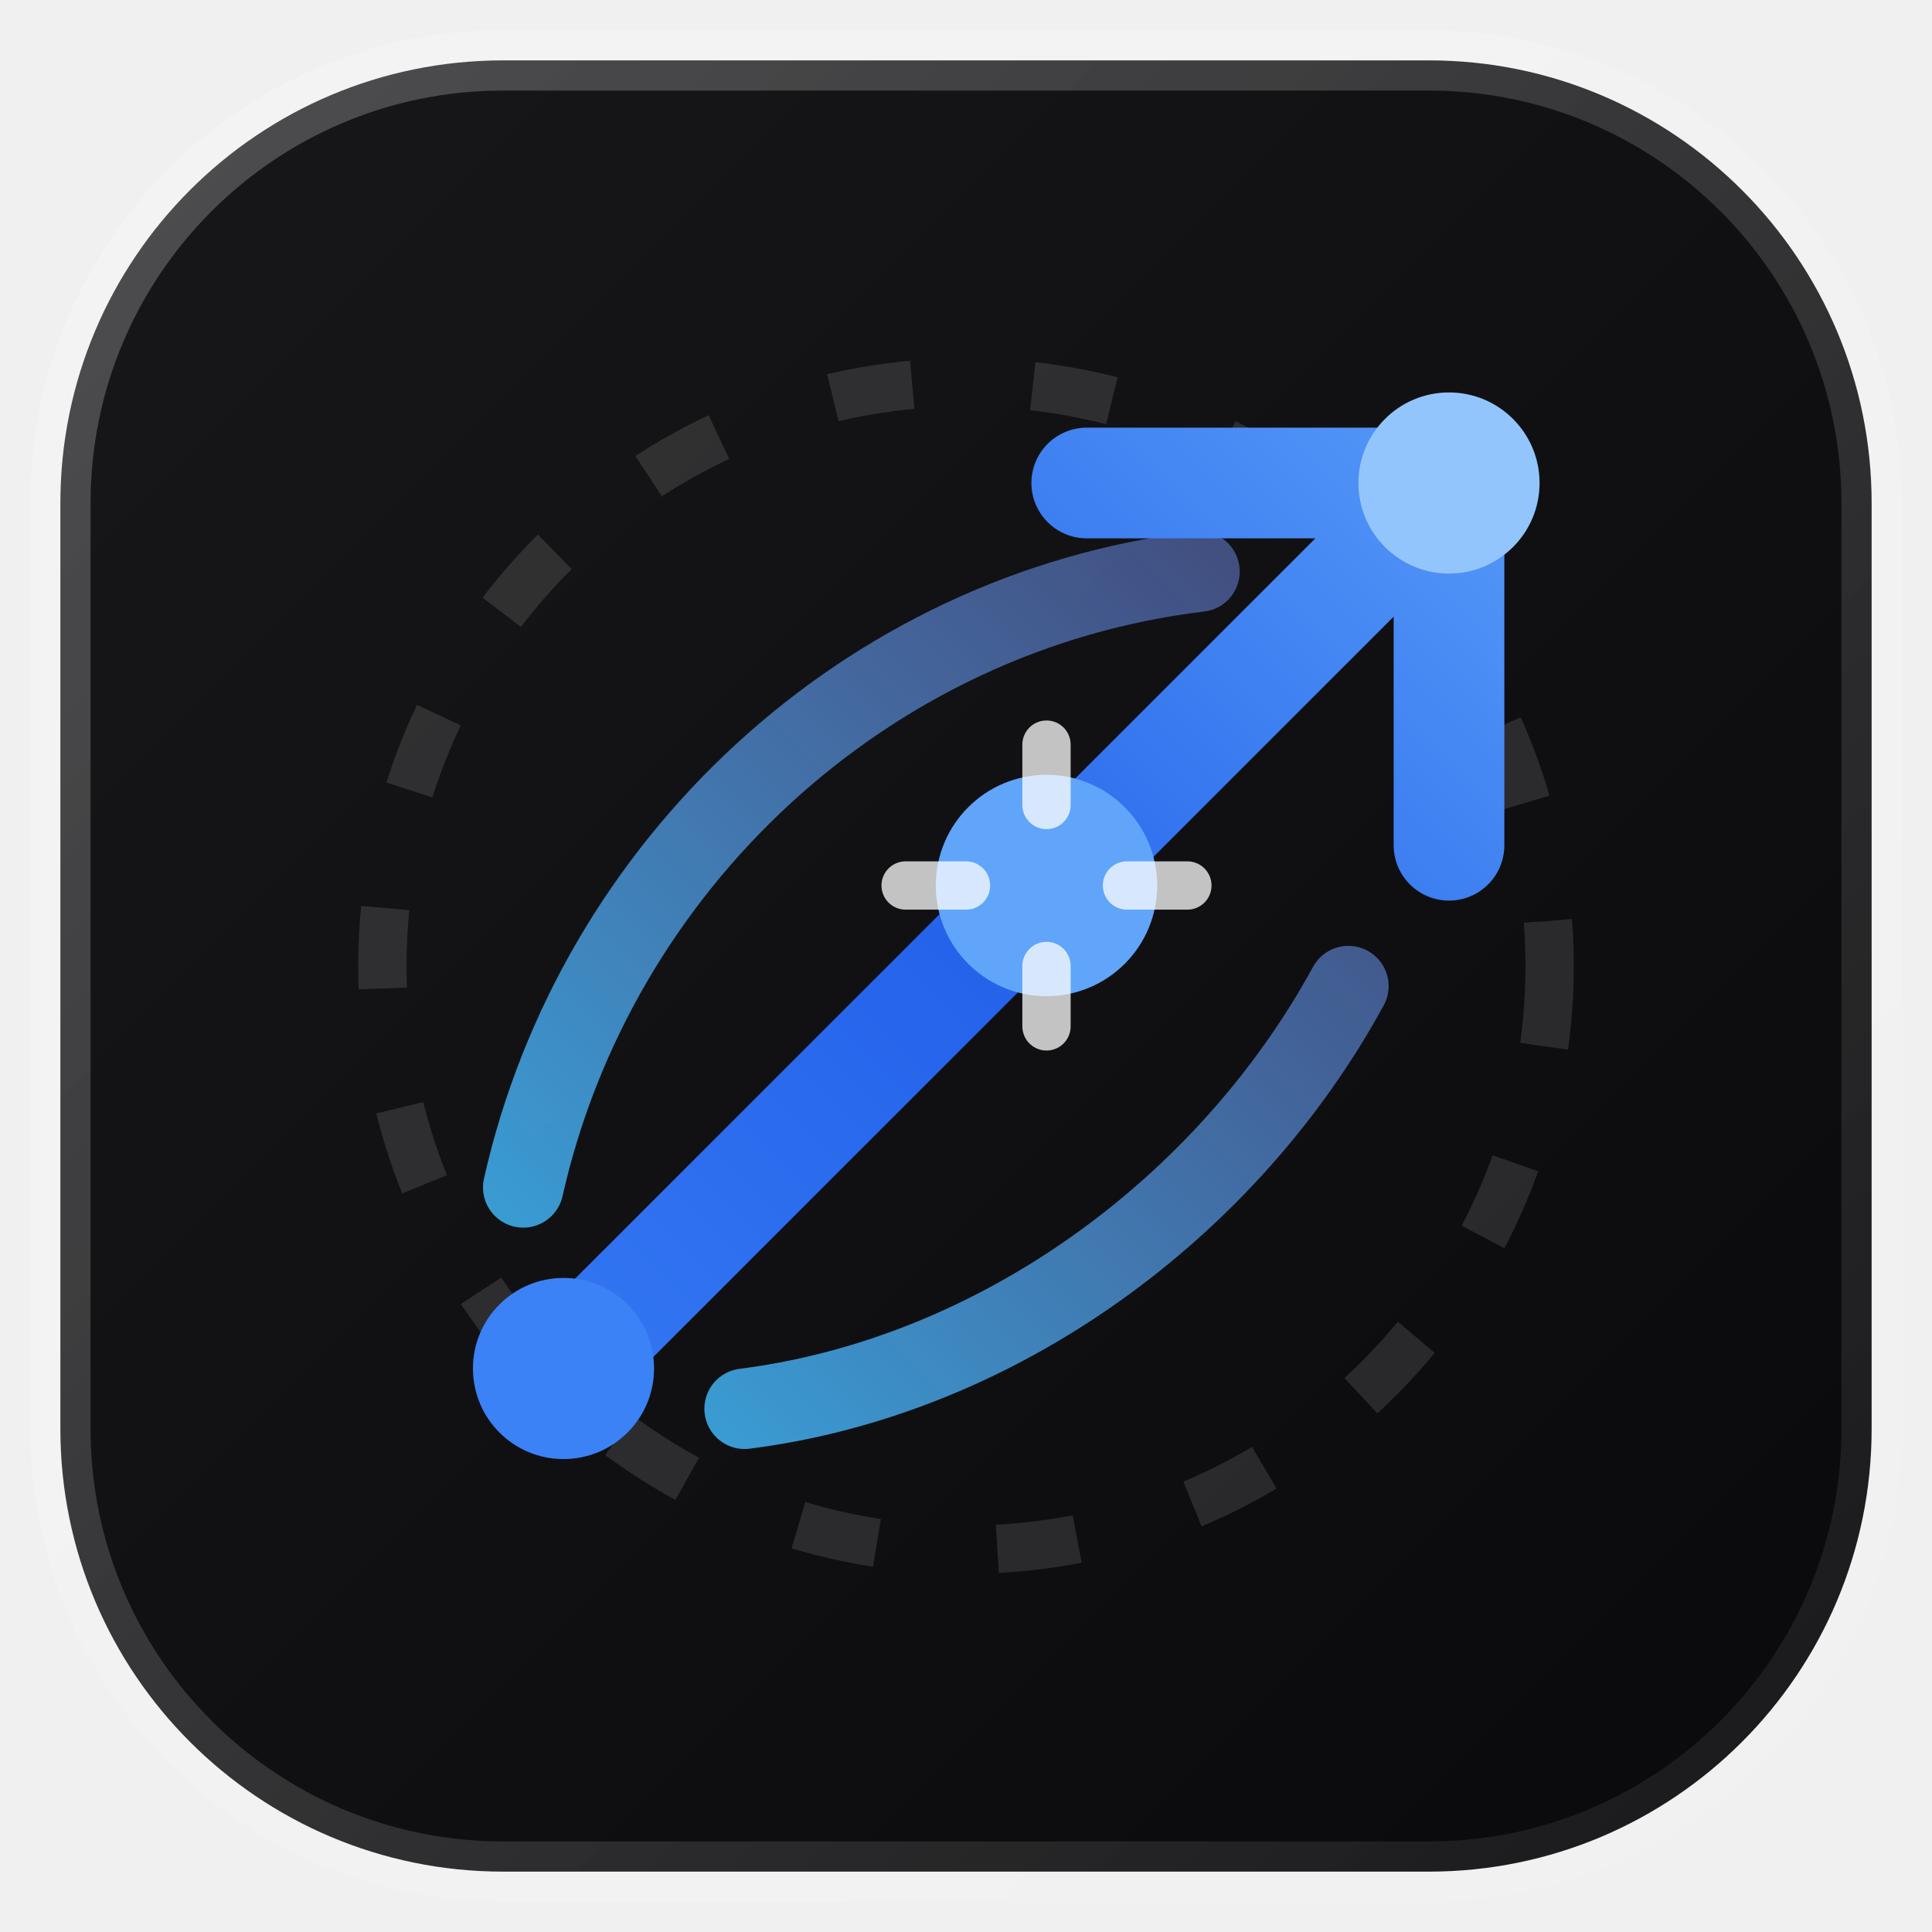
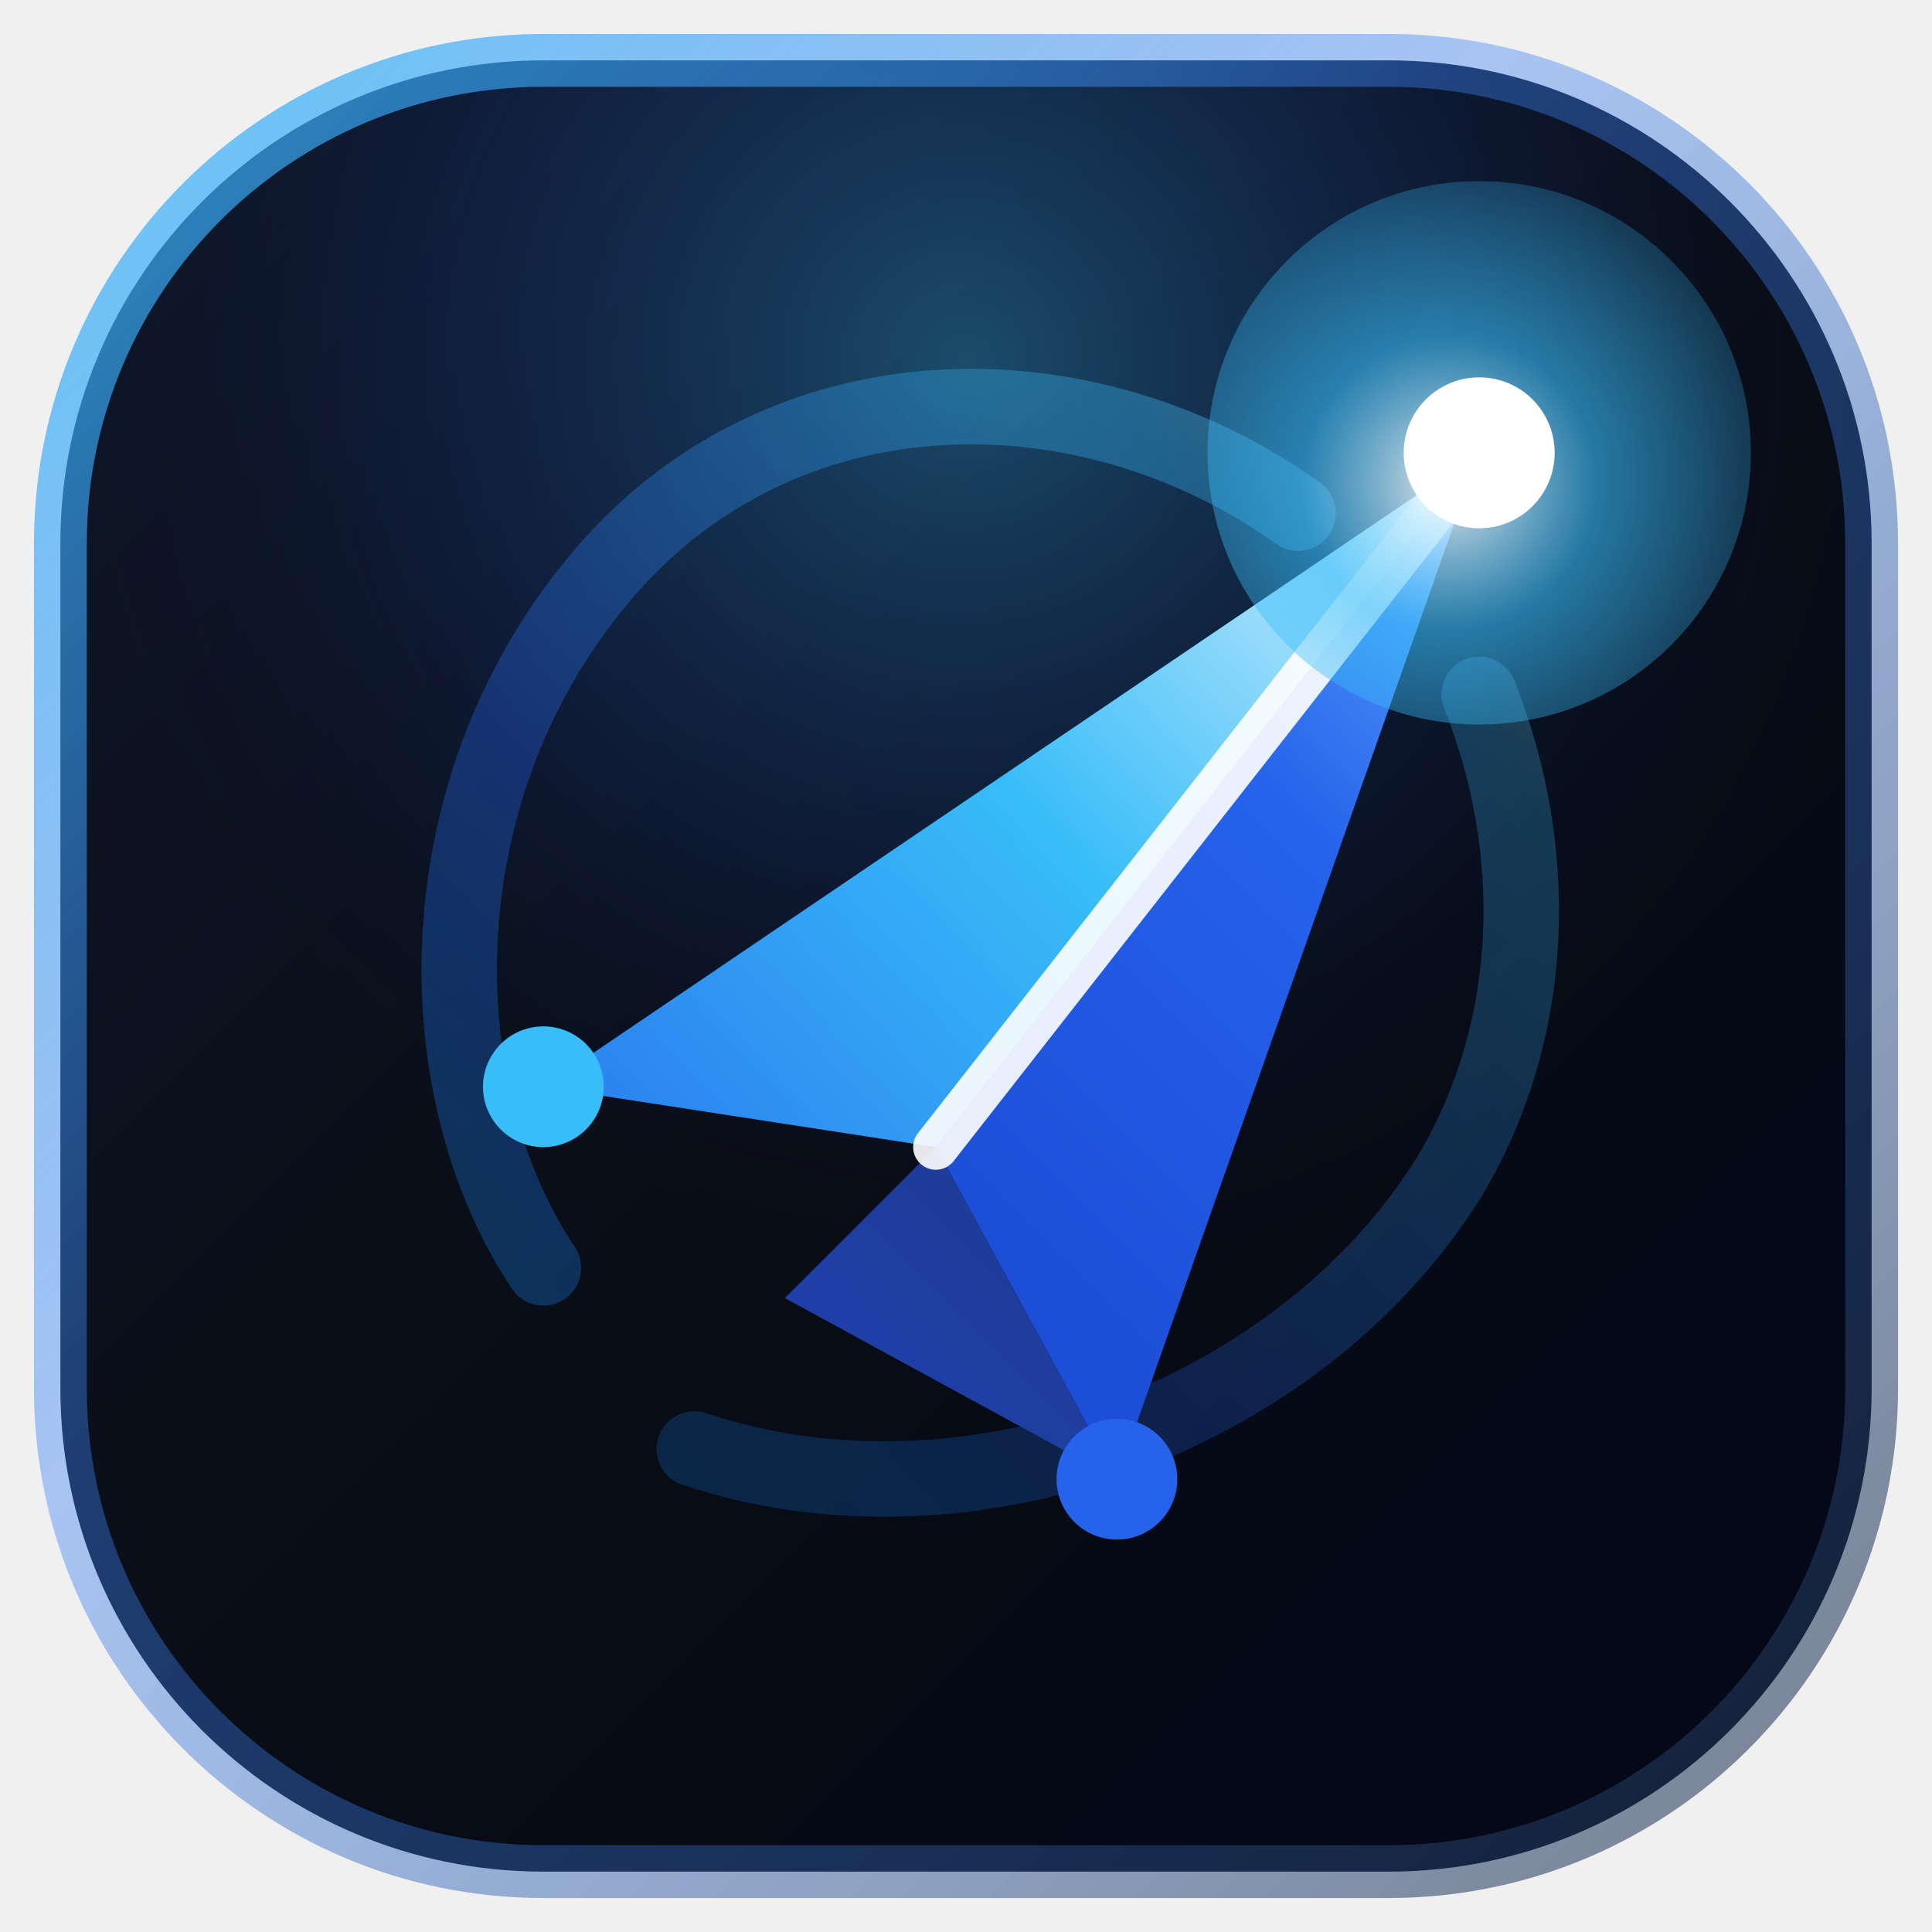
- <svg xmlns="http://www.w3.org/2000/svg" width="48" height="48" viewBox="0 0 48 48" fill="none">
+ <svg xmlns="http://www.w3.org/2000/svg" width="64" height="64" viewBox="0 0 64 64" fill="none">
  <defs>
-     <linearGradient id="bg" x1="0" y1="0" x2="48" y2="48" gradientUnits="userSpaceOnUse">
-       <stop offset="0%" stop-color="#18181b" />
-       <stop offset="100%" stop-color="#09090b" />
+     <linearGradient id="oos-bg" x1="0" y1="0" x2="64" y2="64" gradientUnits="userSpaceOnUse">
+       <stop offset="0%" stop-color="#0f172a" />
+       <stop offset="50%" stop-color="#090d16" />
+       <stop offset="100%" stop-color="#020617" />
    </linearGradient>
-     <linearGradient id="vector" x1="8" y1="40" x2="40" y2="8" gradientUnits="userSpaceOnUse">
-       <stop offset="0%" stop-color="#3b82f6" />
-       <stop offset="50%" stop-color="#2563eb" />
+     <radialGradient id="oos-ambient-glow" cx="32" cy="12" r="32" gradientUnits="userSpaceOnUse">
+       <stop offset="0%" stop-color="#38bdf8" stop-opacity="0.35" />
+       <stop offset="60%" stop-color="#2563eb" stop-opacity="0.1" />
+       <stop offset="100%" stop-color="#000000" stop-opacity="0" />
+     </radialGradient>
+     <linearGradient id="oos-border" x1="0" y1="0" x2="64" y2="64" gradientUnits="userSpaceOnUse">
+       <stop offset="0%" stop-color="#38bdf8" stop-opacity="0.8" />
+       <stop offset="40%" stop-color="#3b82f6" stop-opacity="0.4" />
+       <stop offset="100%" stop-color="#1e293b" stop-opacity="0.6" />
+     </linearGradient>
+     <linearGradient id="oos-ring-grad" x1="12" y1="52" x2="52" y2="12" gradientUnits="userSpaceOnUse">
+       <stop offset="0%" stop-color="#0284c7" />
+       <stop offset="40%" stop-color="#2563eb" />
+       <stop offset="80%" stop-color="#38bdf8" />
+       <stop offset="100%" stop-color="#ffffff" />
+     </linearGradient>
+     <linearGradient id="oos-wing-left" x1="16" y1="46" x2="48" y2="16" gradientUnits="userSpaceOnUse">
+       <stop offset="0%" stop-color="#2563eb" />
+       <stop offset="60%" stop-color="#38bdf8" />
+       <stop offset="100%" stop-color="#e0f2fe" />
+     </linearGradient>
+     <linearGradient id="oos-wing-right" x1="28" y1="36" x2="48" y2="16" gradientUnits="userSpaceOnUse">
+       <stop offset="0%" stop-color="#1d4ed8" />
+       <stop offset="60%" stop-color="#2563eb" />
      <stop offset="100%" stop-color="#60a5fa" />
    </linearGradient>
-     <linearGradient id="wave" x1="12" y1="36" x2="36" y2="12" gradientUnits="userSpaceOnUse">
-       <stop offset="0%" stop-color="#38bdf8" stop-opacity="0.9" />
-       <stop offset="100%" stop-color="#818cf8" stop-opacity="0.4" />
+     <linearGradient id="oos-wing-under" x1="24" y1="44" x2="34" y2="34" gradientUnits="userSpaceOnUse">
+       <stop offset="0%" stop-color="#1e40af" />
+       <stop offset="100%" stop-color="#1e3a8a" />
    </linearGradient>
-     <linearGradient id="border" x1="0" y1="0" x2="48" y2="48" gradientUnits="userSpaceOnUse">
-       <stop offset="0%" stop-color="#ffffff" stop-opacity="0.25" />
-       <stop offset="100%" stop-color="#ffffff" stop-opacity="0.05" />
-     </linearGradient>
+     <radialGradient id="oos-flare" cx="48" cy="16" r="14" gradientUnits="userSpaceOnUse">
+       <stop offset="0%" stop-color="#ffffff" stop-opacity="0.9" />
+       <stop offset="35%" stop-color="#38bdf8" stop-opacity="0.6" />
+       <stop offset="100%" stop-color="#38bdf8" stop-opacity="0" />
+     </radialGradient>
  </defs>
-   <rect x="1.5" y="1.5" width="45" height="45" rx="11" fill="url(#bg)" stroke="url(#border)" stroke-width="1.5" />
-   <circle cx="24" cy="24" r="14.5" stroke="#ffffff" stroke-opacity="0.12" stroke-width="1.2" stroke-dasharray="2 3" />
-   <path d="M13 29.5C14.8 21.5 21.5 15.2 29.8 14.2M18.5 35C24.8 34.2 30.5 30 33.5 24.5" stroke="url(#wave)" stroke-width="2" stroke-linecap="round" />
-   <path d="M14 34L26 22L36 12M36 12H27M36 12V21" stroke="url(#vector)" stroke-width="2.75" stroke-linecap="round" stroke-linejoin="round" />
-   <circle cx="14" cy="34" r="2.25" fill="#3b82f6" />
-   <circle cx="26" cy="22" r="2.75" fill="#60a5fa" />
-   <circle cx="36" cy="12" r="2.25" fill="#93c5fd" />
-   <path d="M26 18.5V20M26 24V25.5M22.5 22H24M28 22H29.5" stroke="#ffffff" stroke-width="1.2" stroke-linecap="round" stroke-opacity="0.75" />
+   <rect x="2" y="2" width="60" height="60" rx="16" fill="url(#oos-bg)" />
+   <rect x="2" y="2" width="60" height="60" rx="16" fill="url(#oos-ambient-glow)" />
+   <rect x="2" y="2" width="60" height="60" rx="16" stroke="url(#oos-border)" stroke-width="1.75" />
+   <path d="M 18 42 C 14 36 14 26 20 19 C 26 12 36 12 43 17" stroke="url(#oos-ring-grad)" stroke-width="2.5" stroke-linecap="round" stroke-opacity="0.35" />
+   <path d="M 23 48 C 32 51 43 47 48 39 C 51 34 51 28 49 23" stroke="url(#oos-ring-grad)" stroke-width="2.5" stroke-linecap="round" stroke-opacity="0.25" />
+   <path d="M 49 15 L 18 36 L 31 38 L 49 15 Z" fill="url(#oos-wing-left)" />
+   <path d="M 49 15 L 31 38 L 37 49 L 49 15 Z" fill="url(#oos-wing-right)" />
+   <path d="M 31 38 L 26 43 L 37 49 Z" fill="url(#oos-wing-under)" />
+   <line x1="31" y1="38" x2="49" y2="15" stroke="#ffffff" stroke-width="1.5" stroke-linecap="round" stroke-opacity="0.9" />
+   <circle cx="49" cy="15" r="9" fill="url(#oos-flare)" />
+   <circle cx="49" cy="15" r="2.5" fill="#ffffff" />
+   <circle cx="18" cy="36" r="2" fill="#38bdf8" />
+   <circle cx="37" cy="49" r="2" fill="#2563eb" />
</svg>
